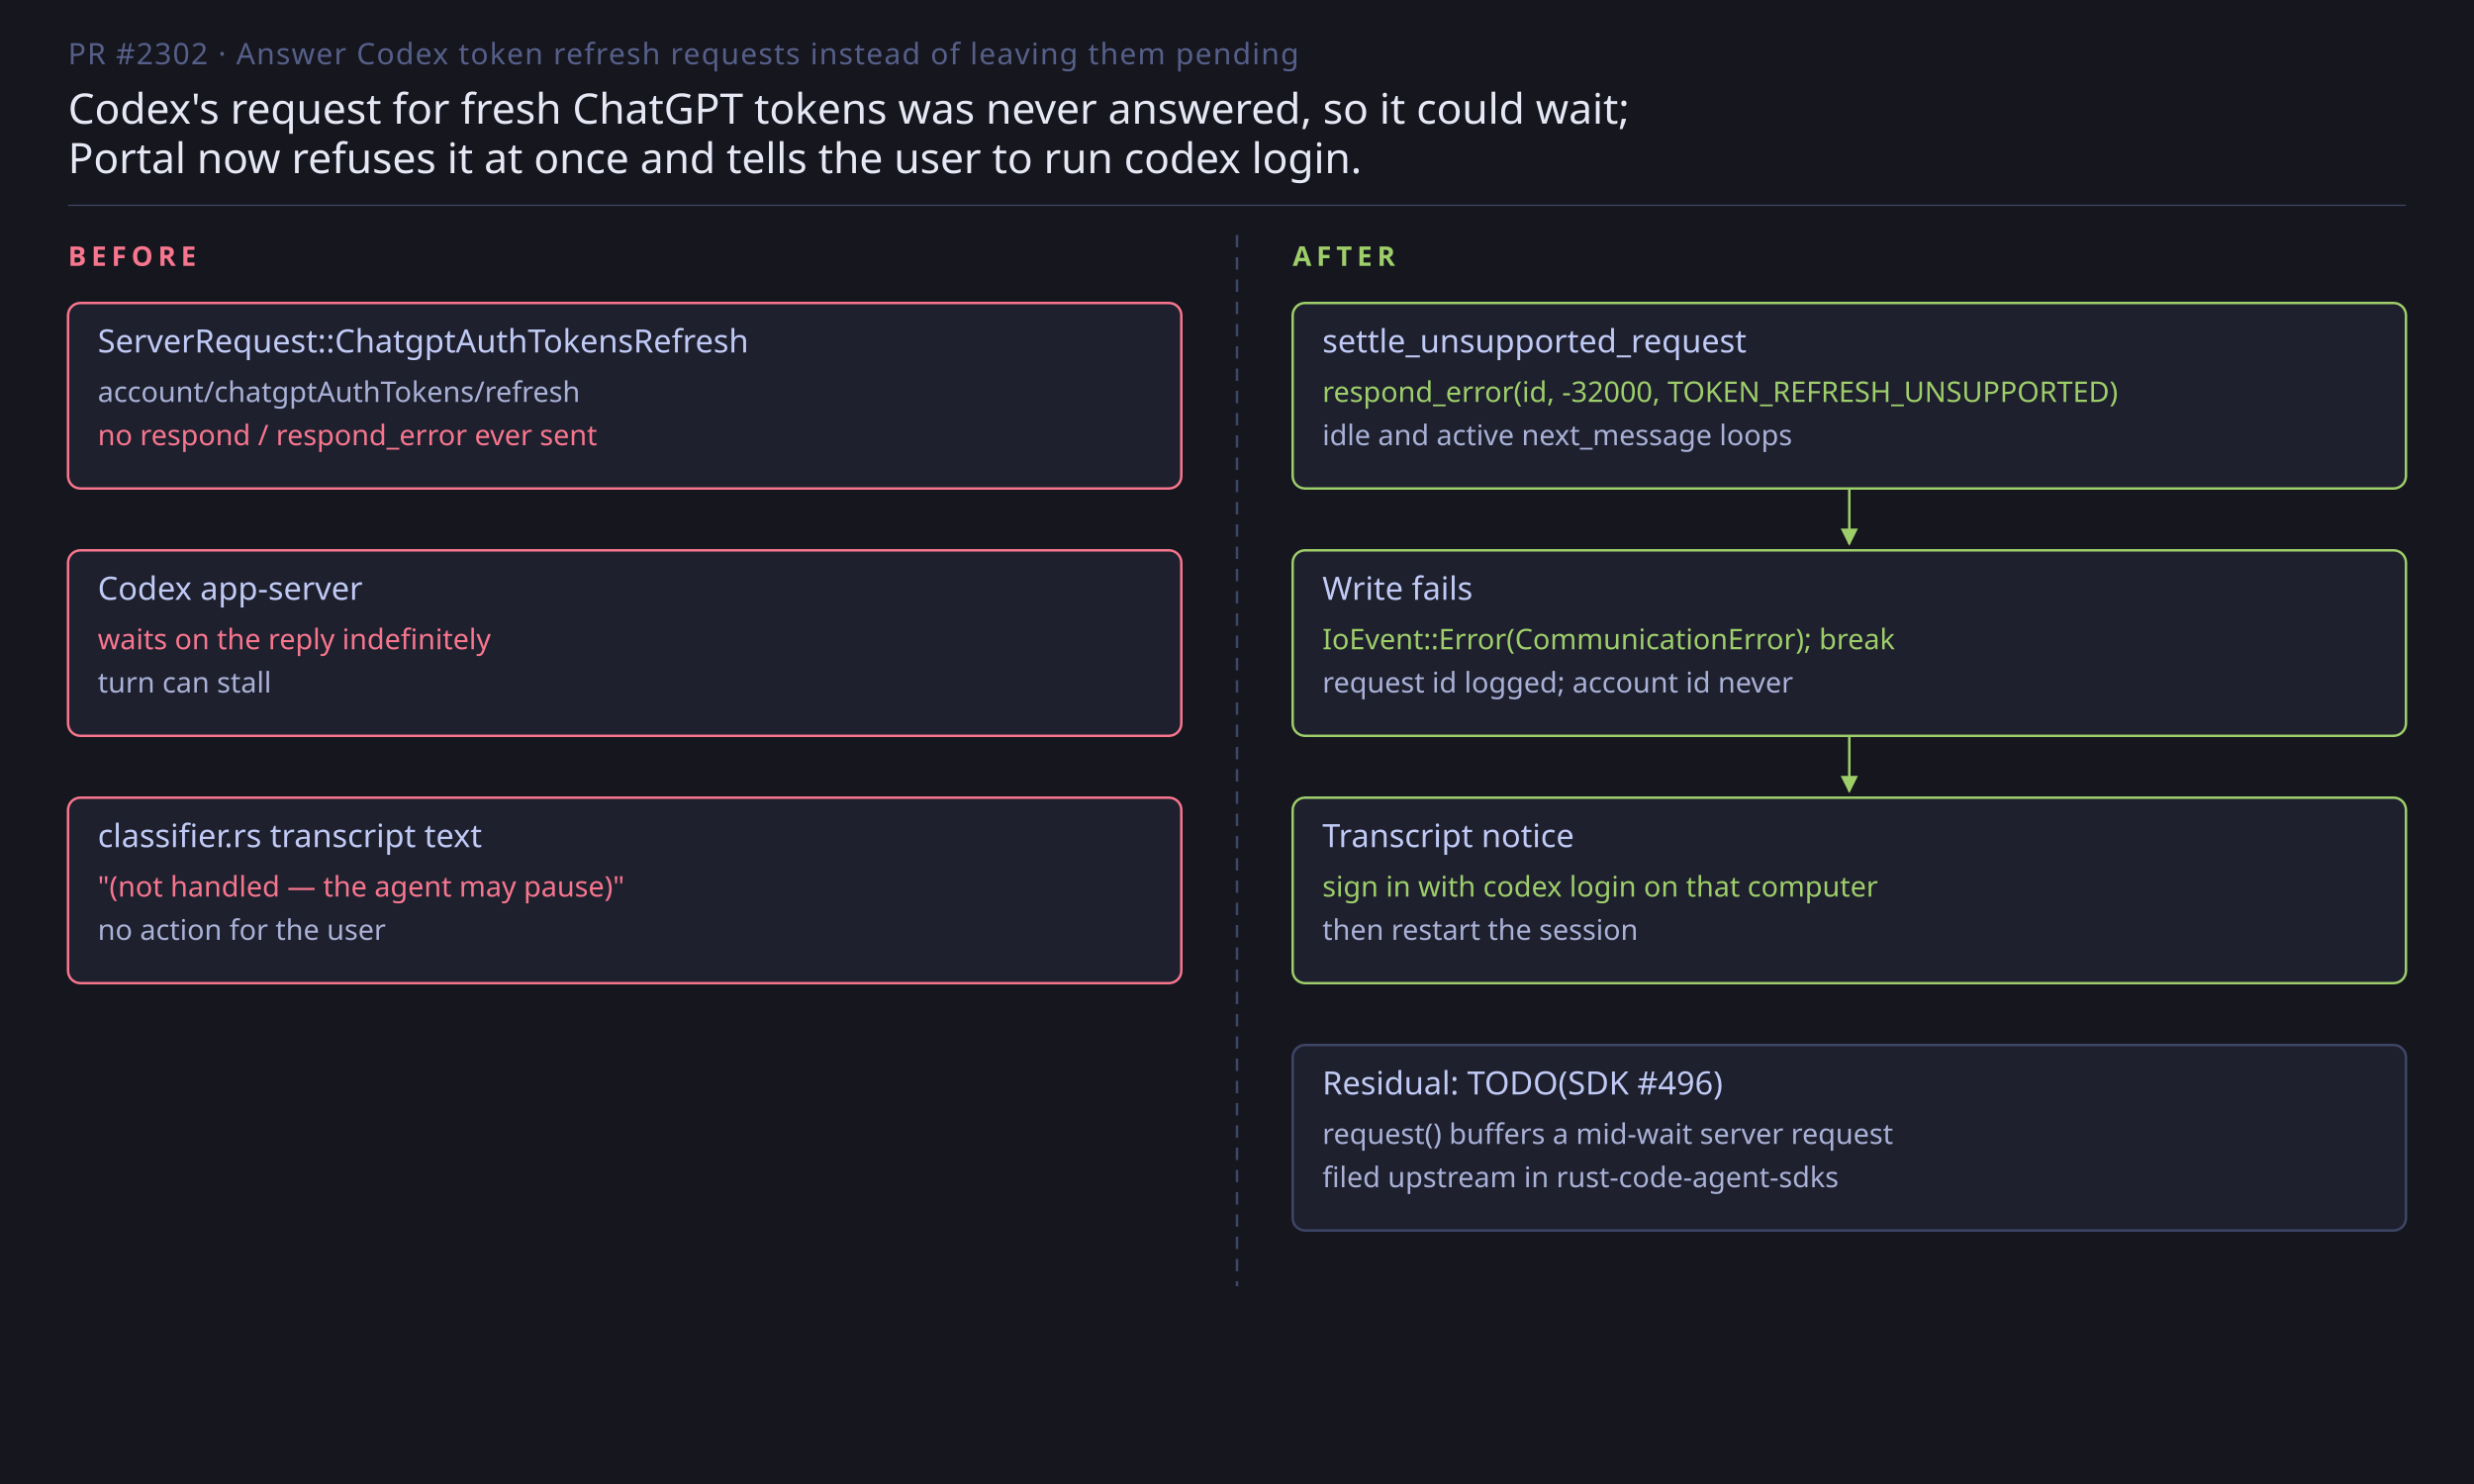
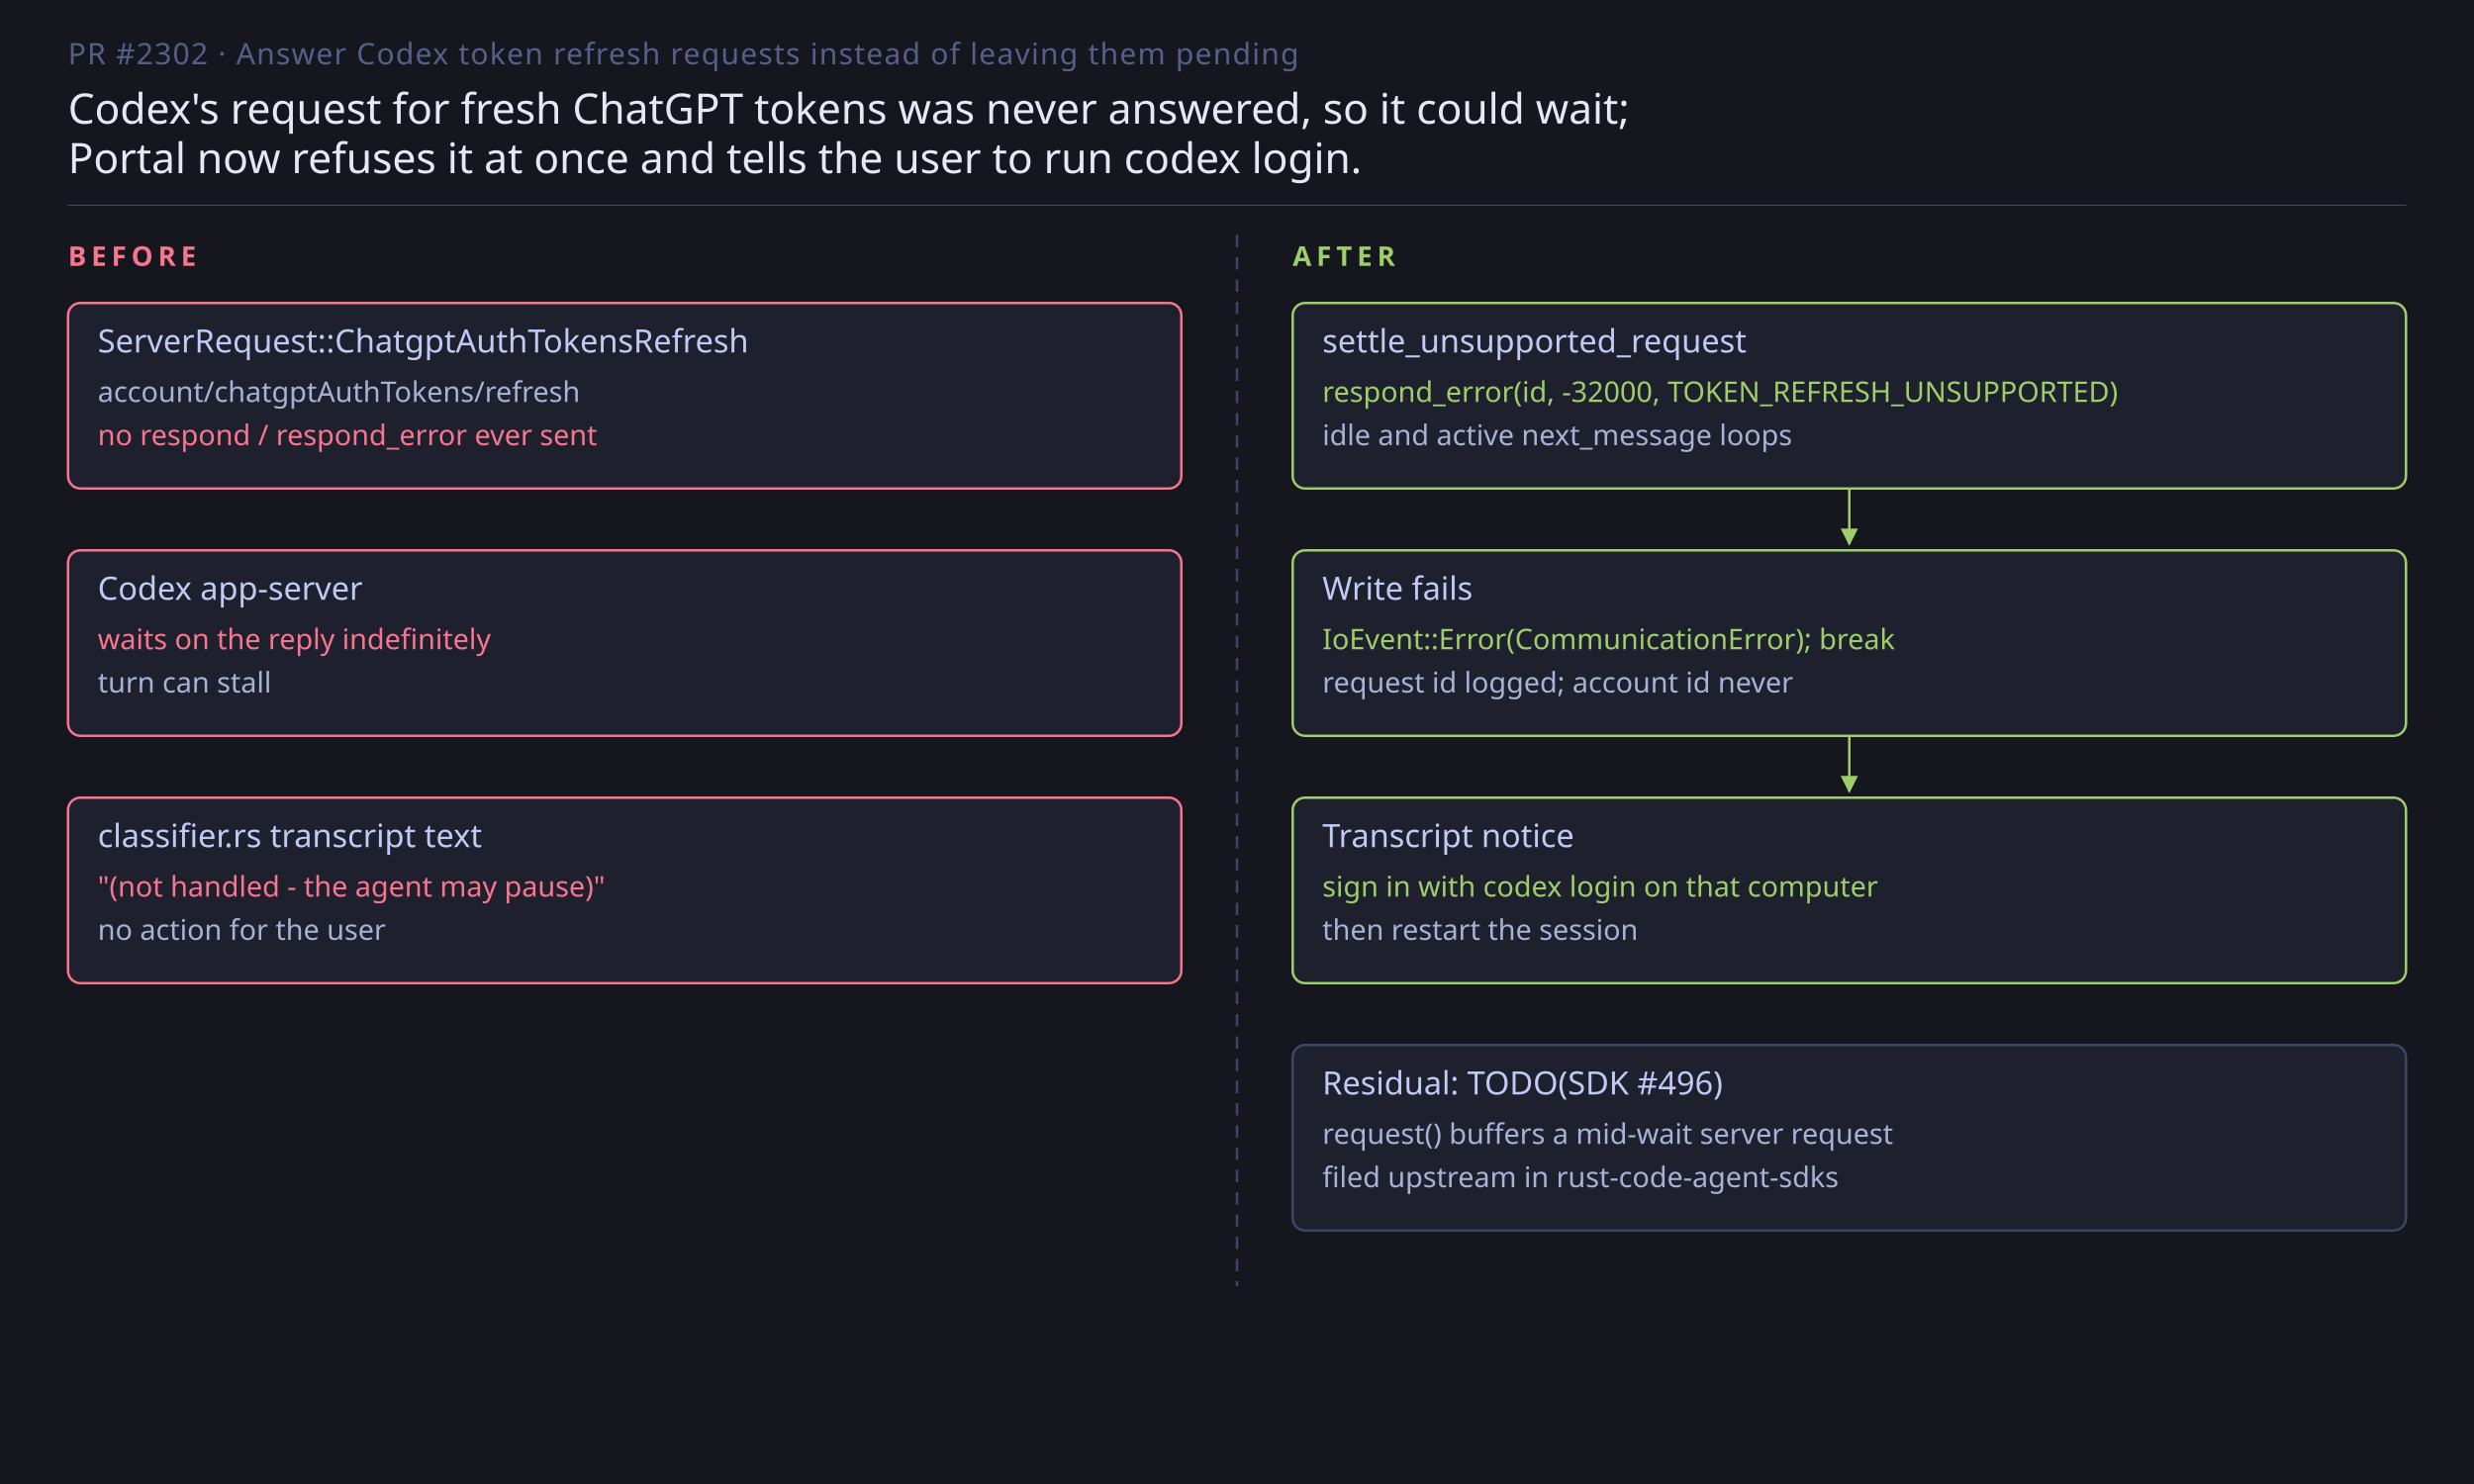
<svg xmlns="http://www.w3.org/2000/svg" viewBox="0 0 2000 1200" font-family="'Segoe UI', 'Noto Sans', 'DejaVu Sans', ui-sans-serif, system-ui, sans-serif">
  <rect x="0" y="0" width="2000" height="1200" fill="#16161e" />
  <defs>
    <marker id="arr-green" viewBox="0 0 10 10" refX="9" refY="5" markerWidth="7" markerHeight="7" orient="auto-start-reverse">
      <path d="M0,0 L10,5 L0,10 z" fill="#9ece6a" />
    </marker>
  </defs>
  <text x="55" y="52" font-size="24" letter-spacing="1" fill="#565f89">PR #2302 · Answer Codex token refresh requests instead of leaving them pending</text>
  <text x="55" y="100" font-size="34" fill="#e6e9f5">Codex's request for fresh ChatGPT tokens was never answered, so it could wait;</text>
  <text x="55" y="140" font-size="34" fill="#e6e9f5">Portal now refuses it at once and tells the user to run codex login.</text>
  <line x1="55" y1="166" x2="1945" y2="166" stroke="#3d4666" stroke-width="1" />
  <text x="55" y="215" font-size="22" font-weight="bold" letter-spacing="4" fill="#f7768e">BEFORE</text>
  <text x="1045" y="215" font-size="22" font-weight="bold" letter-spacing="4" fill="#9ece6a">AFTER</text>
  <line x1="1000" y1="190" x2="1000" y2="1040" stroke="#3d4666" stroke-width="2" stroke-dasharray="10 8" />
  <rect x="55" y="245" width="900" height="150" rx="10" fill="#1e202e" stroke="#f7768e" stroke-width="2" />
  <text x="79" y="285" font-size="26" fill="#c0caf5">ServerRequest::ChatgptAuthTokensRefresh</text>
  <text x="79" y="325" font-size="23" fill="#a9b1d6">account/chatgptAuthTokens/refresh</text>
  <text x="79" y="360" font-size="23" fill="#f7768e">no respond / respond_error ever sent</text>
  <rect x="55" y="445" width="900" height="150" rx="10" fill="#1e202e" stroke="#f7768e" stroke-width="2" />
  <text x="79" y="485" font-size="26" fill="#c0caf5">Codex app-server</text>
  <text x="79" y="525" font-size="23" fill="#f7768e">waits on the reply indefinitely</text>
  <text x="79" y="560" font-size="23" fill="#a9b1d6">turn can stall</text>
  <rect x="55" y="645" width="900" height="150" rx="10" fill="#1e202e" stroke="#f7768e" stroke-width="2" />
  <text x="79" y="685" font-size="26" fill="#c0caf5">classifier.rs transcript text</text>
-   <text x="79" y="725" font-size="23" fill="#f7768e">"(not handled — the agent may pause)"</text>
+   <text x="79" y="725" font-size="23" fill="#f7768e">"(not handled - the agent may pause)"</text>
  <text x="79" y="760" font-size="23" fill="#a9b1d6">no action for the user</text>
  <rect x="1045" y="245" width="900" height="150" rx="10" fill="#1e202e" stroke="#9ece6a" stroke-width="2" />
  <text x="1069" y="285" font-size="26" fill="#c0caf5">settle_unsupported_request</text>
  <text x="1069" y="325" font-size="23" fill="#9ece6a">respond_error(id, -32000, TOKEN_REFRESH_UNSUPPORTED)</text>
  <text x="1069" y="360" font-size="23" fill="#a9b1d6">idle and active next_message loops</text>
  <line x1="1495" y1="395" x2="1495" y2="440" stroke="#9ece6a" stroke-width="2" marker-end="url(#arr-green)" />
  <rect x="1045" y="445" width="900" height="150" rx="10" fill="#1e202e" stroke="#9ece6a" stroke-width="2" />
  <text x="1069" y="485" font-size="26" fill="#c0caf5">Write fails</text>
  <text x="1069" y="525" font-size="23" fill="#9ece6a">IoEvent::Error(CommunicationError); break</text>
  <text x="1069" y="560" font-size="23" fill="#a9b1d6">request id logged; account id never</text>
  <line x1="1495" y1="595" x2="1495" y2="640" stroke="#9ece6a" stroke-width="2" marker-end="url(#arr-green)" />
  <rect x="1045" y="645" width="900" height="150" rx="10" fill="#1e202e" stroke="#9ece6a" stroke-width="2" />
  <text x="1069" y="685" font-size="26" fill="#c0caf5">Transcript notice</text>
  <text x="1069" y="725" font-size="23" fill="#9ece6a">sign in with codex login on that computer</text>
  <text x="1069" y="760" font-size="23" fill="#a9b1d6">then restart the session</text>
  <rect x="1045" y="845" width="900" height="150" rx="10" fill="#1e202e" stroke="#3d4666" stroke-width="2" />
  <text x="1069" y="885" font-size="26" fill="#c0caf5">Residual: TODO(SDK #496)</text>
  <text x="1069" y="925" font-size="23" fill="#a9b1d6">request() buffers a mid-wait server request</text>
  <text x="1069" y="960" font-size="23" fill="#a9b1d6">filed upstream in rust-code-agent-sdks</text>
</svg>
